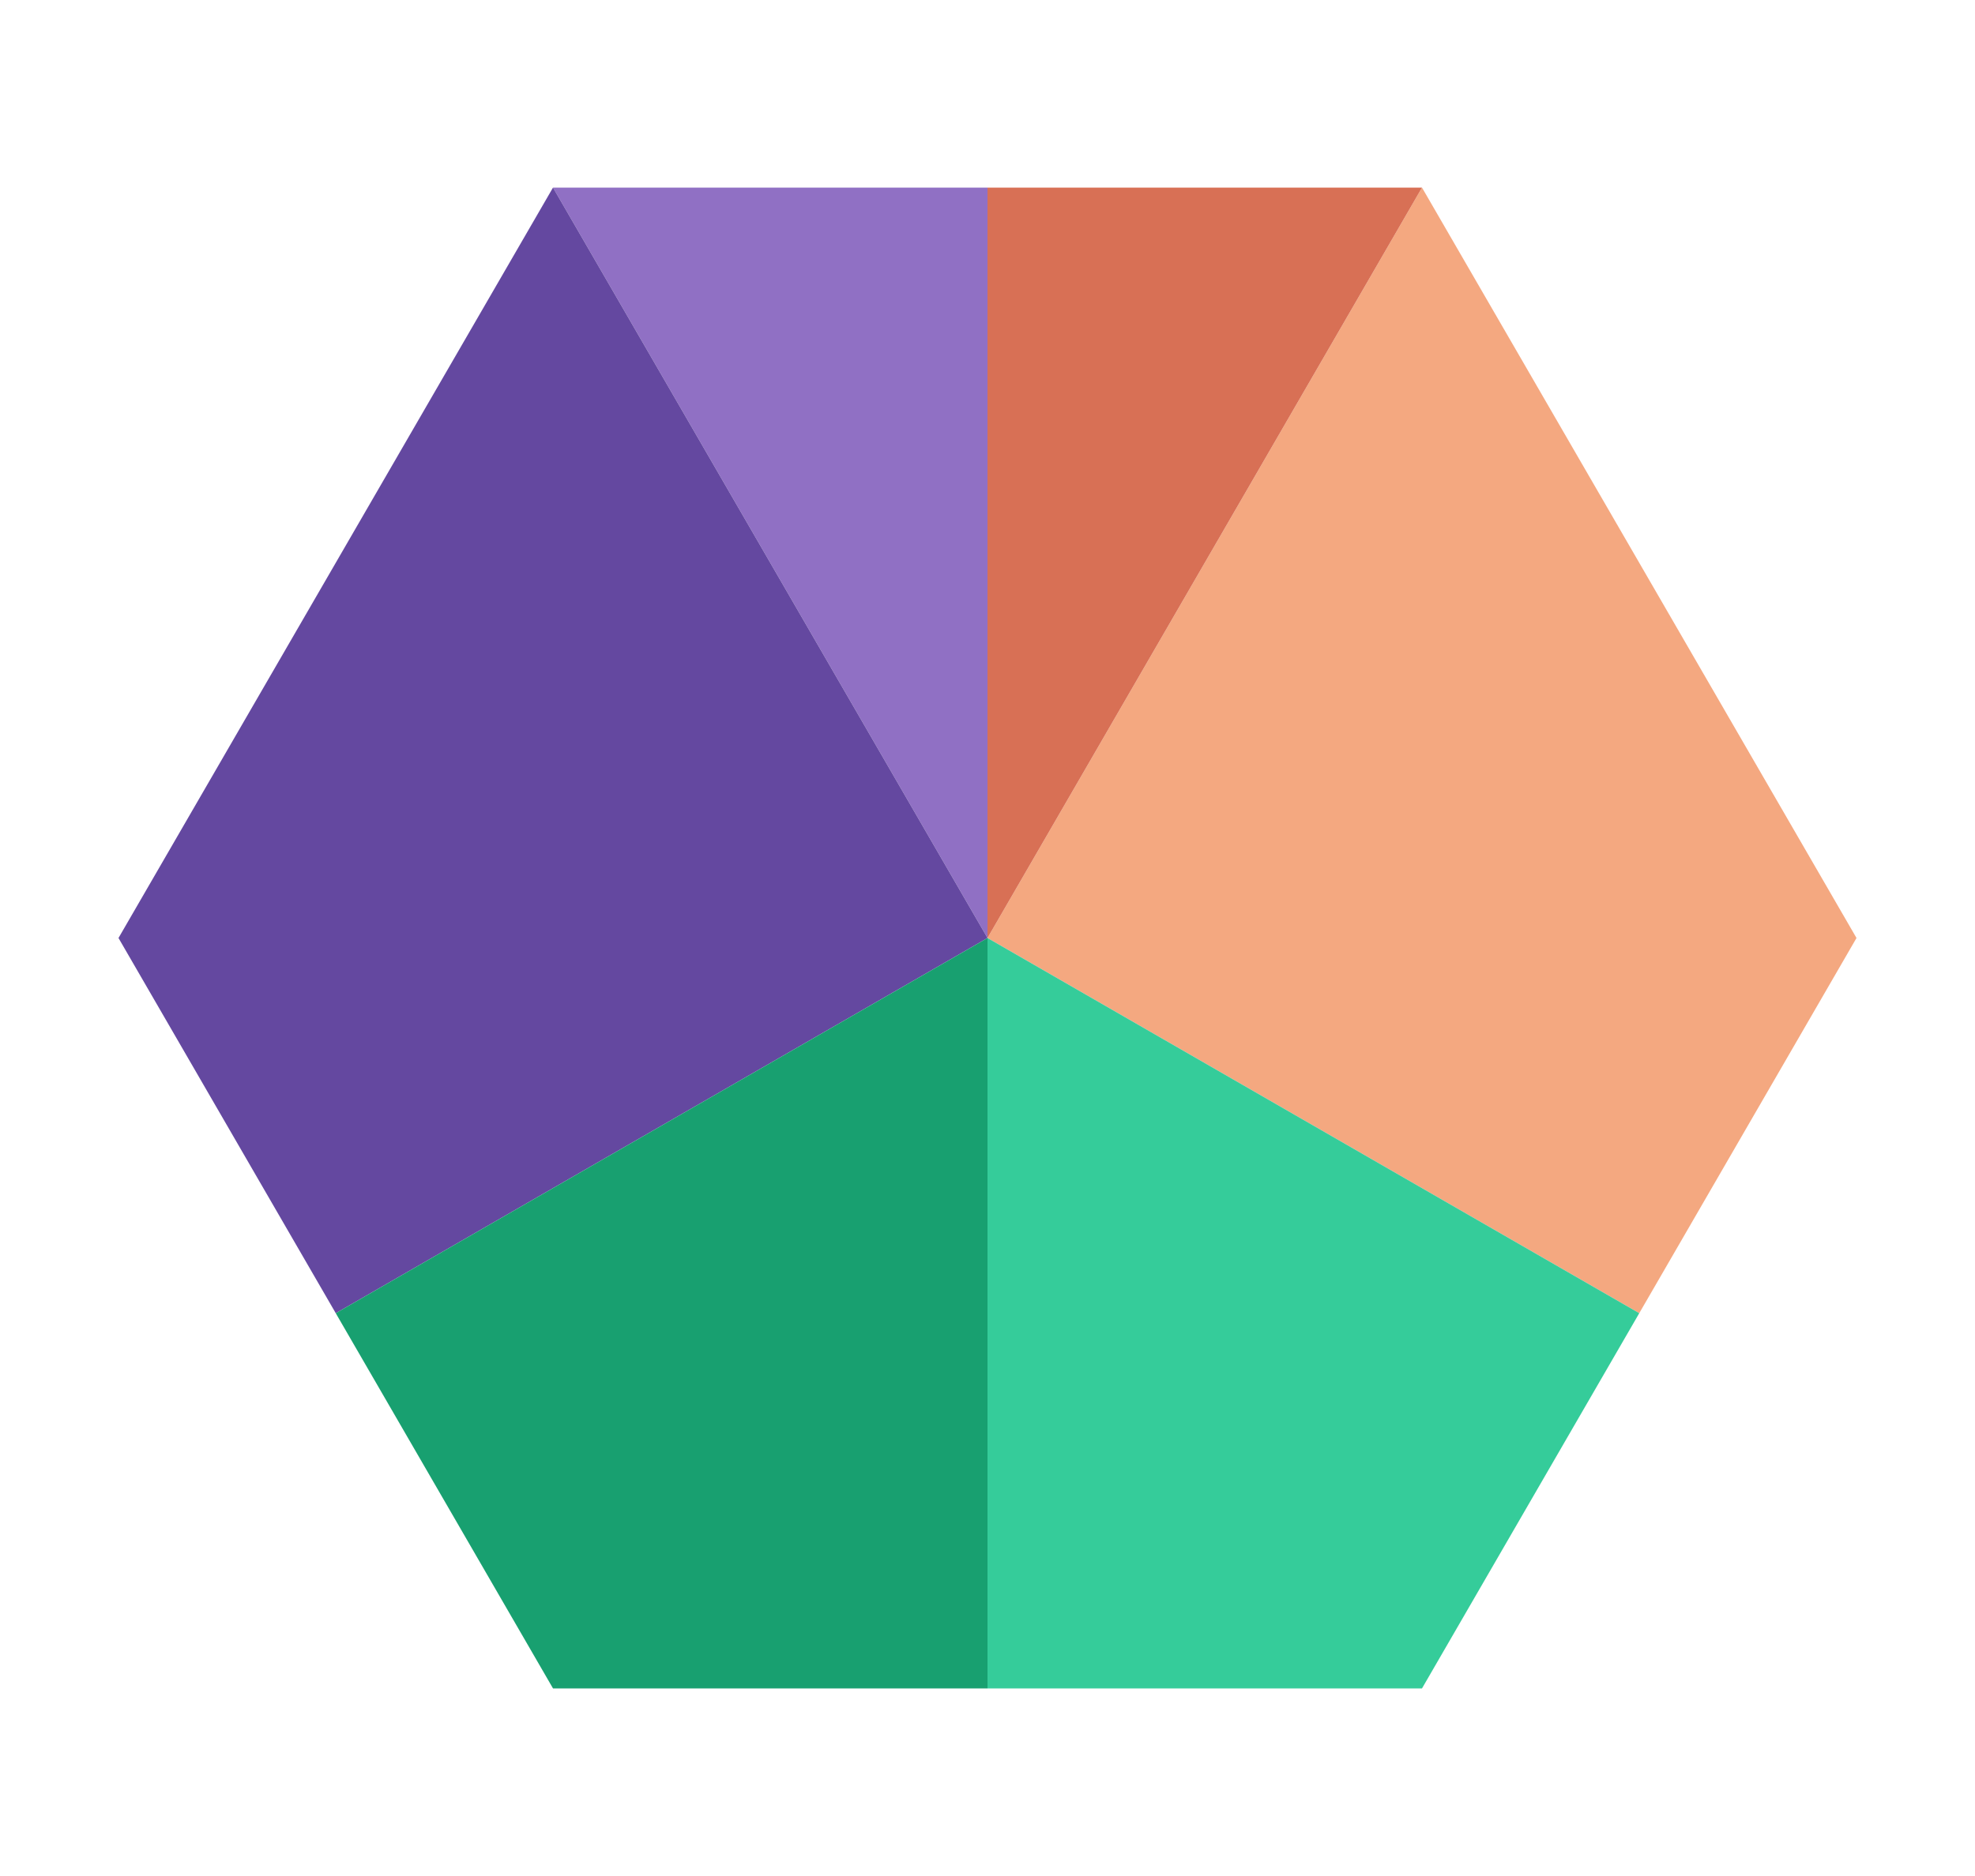
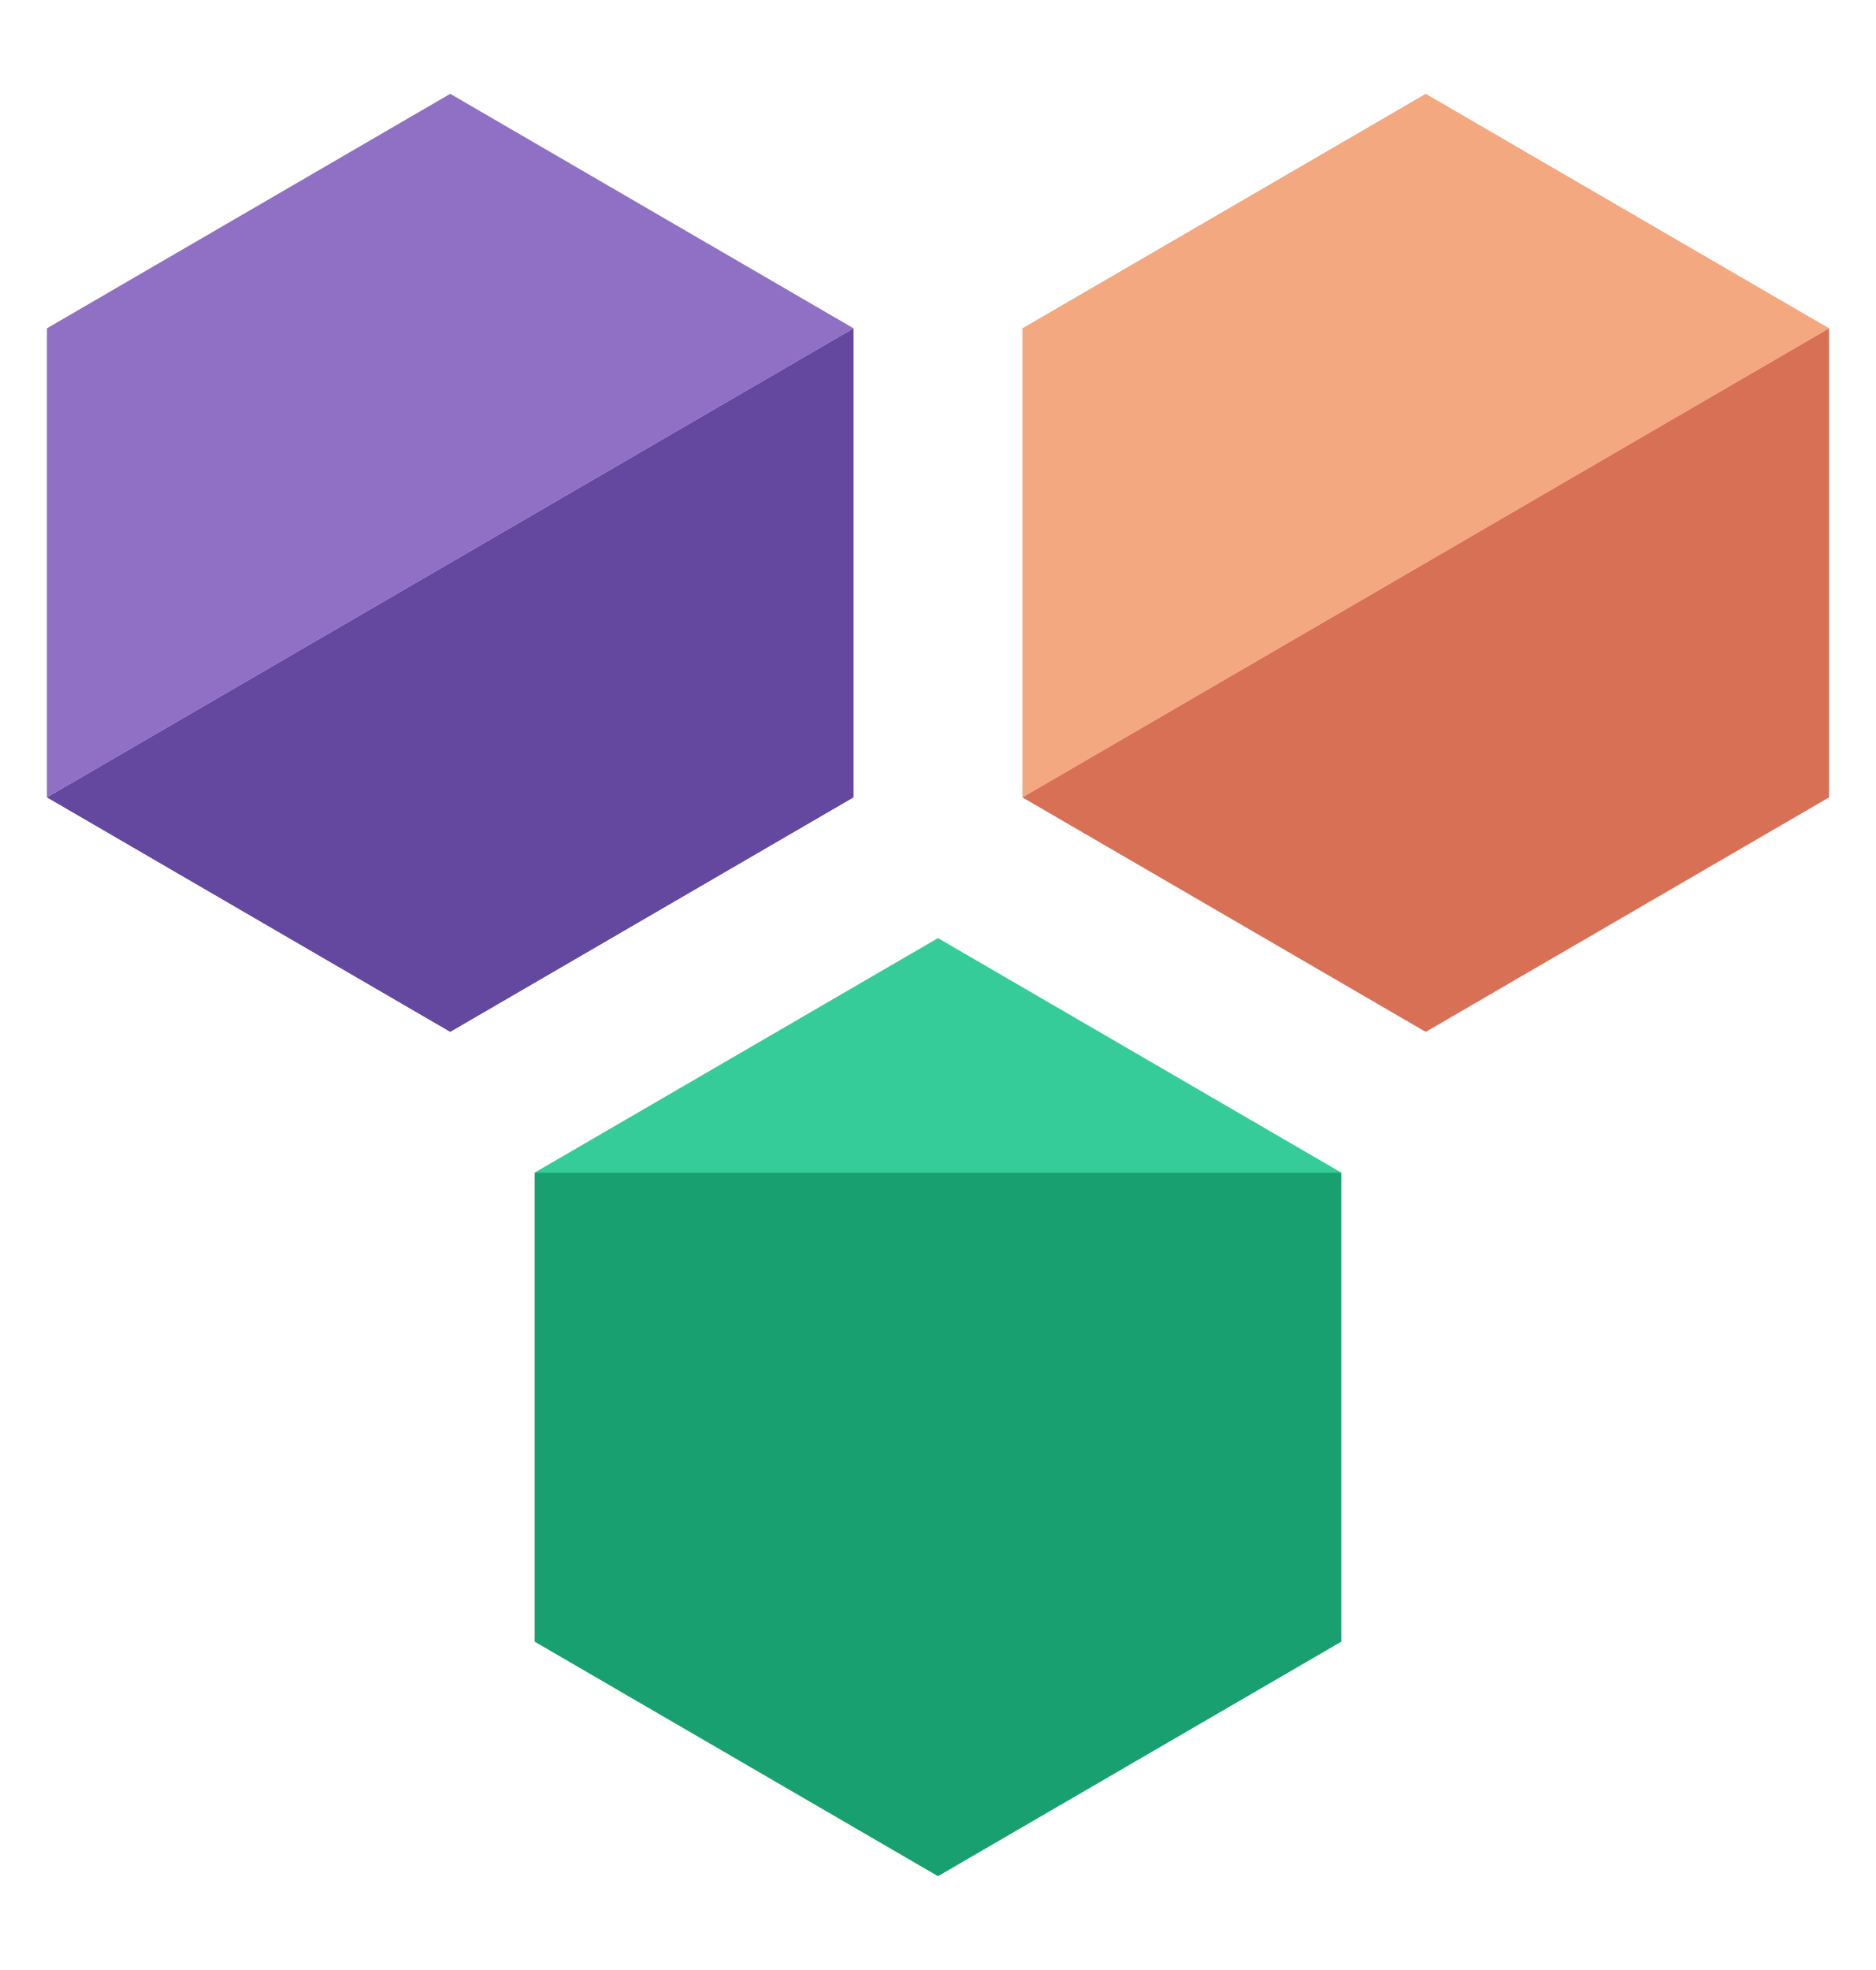
- <svg xmlns="http://www.w3.org/2000/svg" viewBox="0 0 200 190" role="img" aria-label="Visionblox">
-   <polygon points="100,95 100,19 56,19" fill="#9070C4" />
-   <polygon points="100,95 56,19 12,95 34,133" fill="#6448A0" />
-   <polygon points="100,95 144,19 188,95 166,133" fill="#F4A880" />
-   <polygon points="100,95 100,19 144,19" fill="#D87055" />
-   <polygon points="100,95 100,171 144,171 166,133" fill="#35CC9A" />
-   <polygon points="100,95 34,133 56,171 100,171" fill="#18A070" />
+ <svg xmlns="http://www.w3.org/2000/svg" viewBox="0 0 200 210" role="img" aria-label="Visionblox">
+   <polygon points="5,85 5,35 48,10 91,35" fill="#9070C4" />
+   <polygon points="91,35 91,85 48,110 5,85" fill="#6448A0" />
+   <polygon points="109,85 109,35 152,10 195,35" fill="#F4A880" />
+   <polygon points="195,35 195,85 152,110 109,85" fill="#D87055" />
+   <polygon points="57,125 100,100 143,125" fill="#35CC9A" />
+   <polygon points="57,125 57,175 100,200 143,175 143,125" fill="#18A070" />
</svg>
